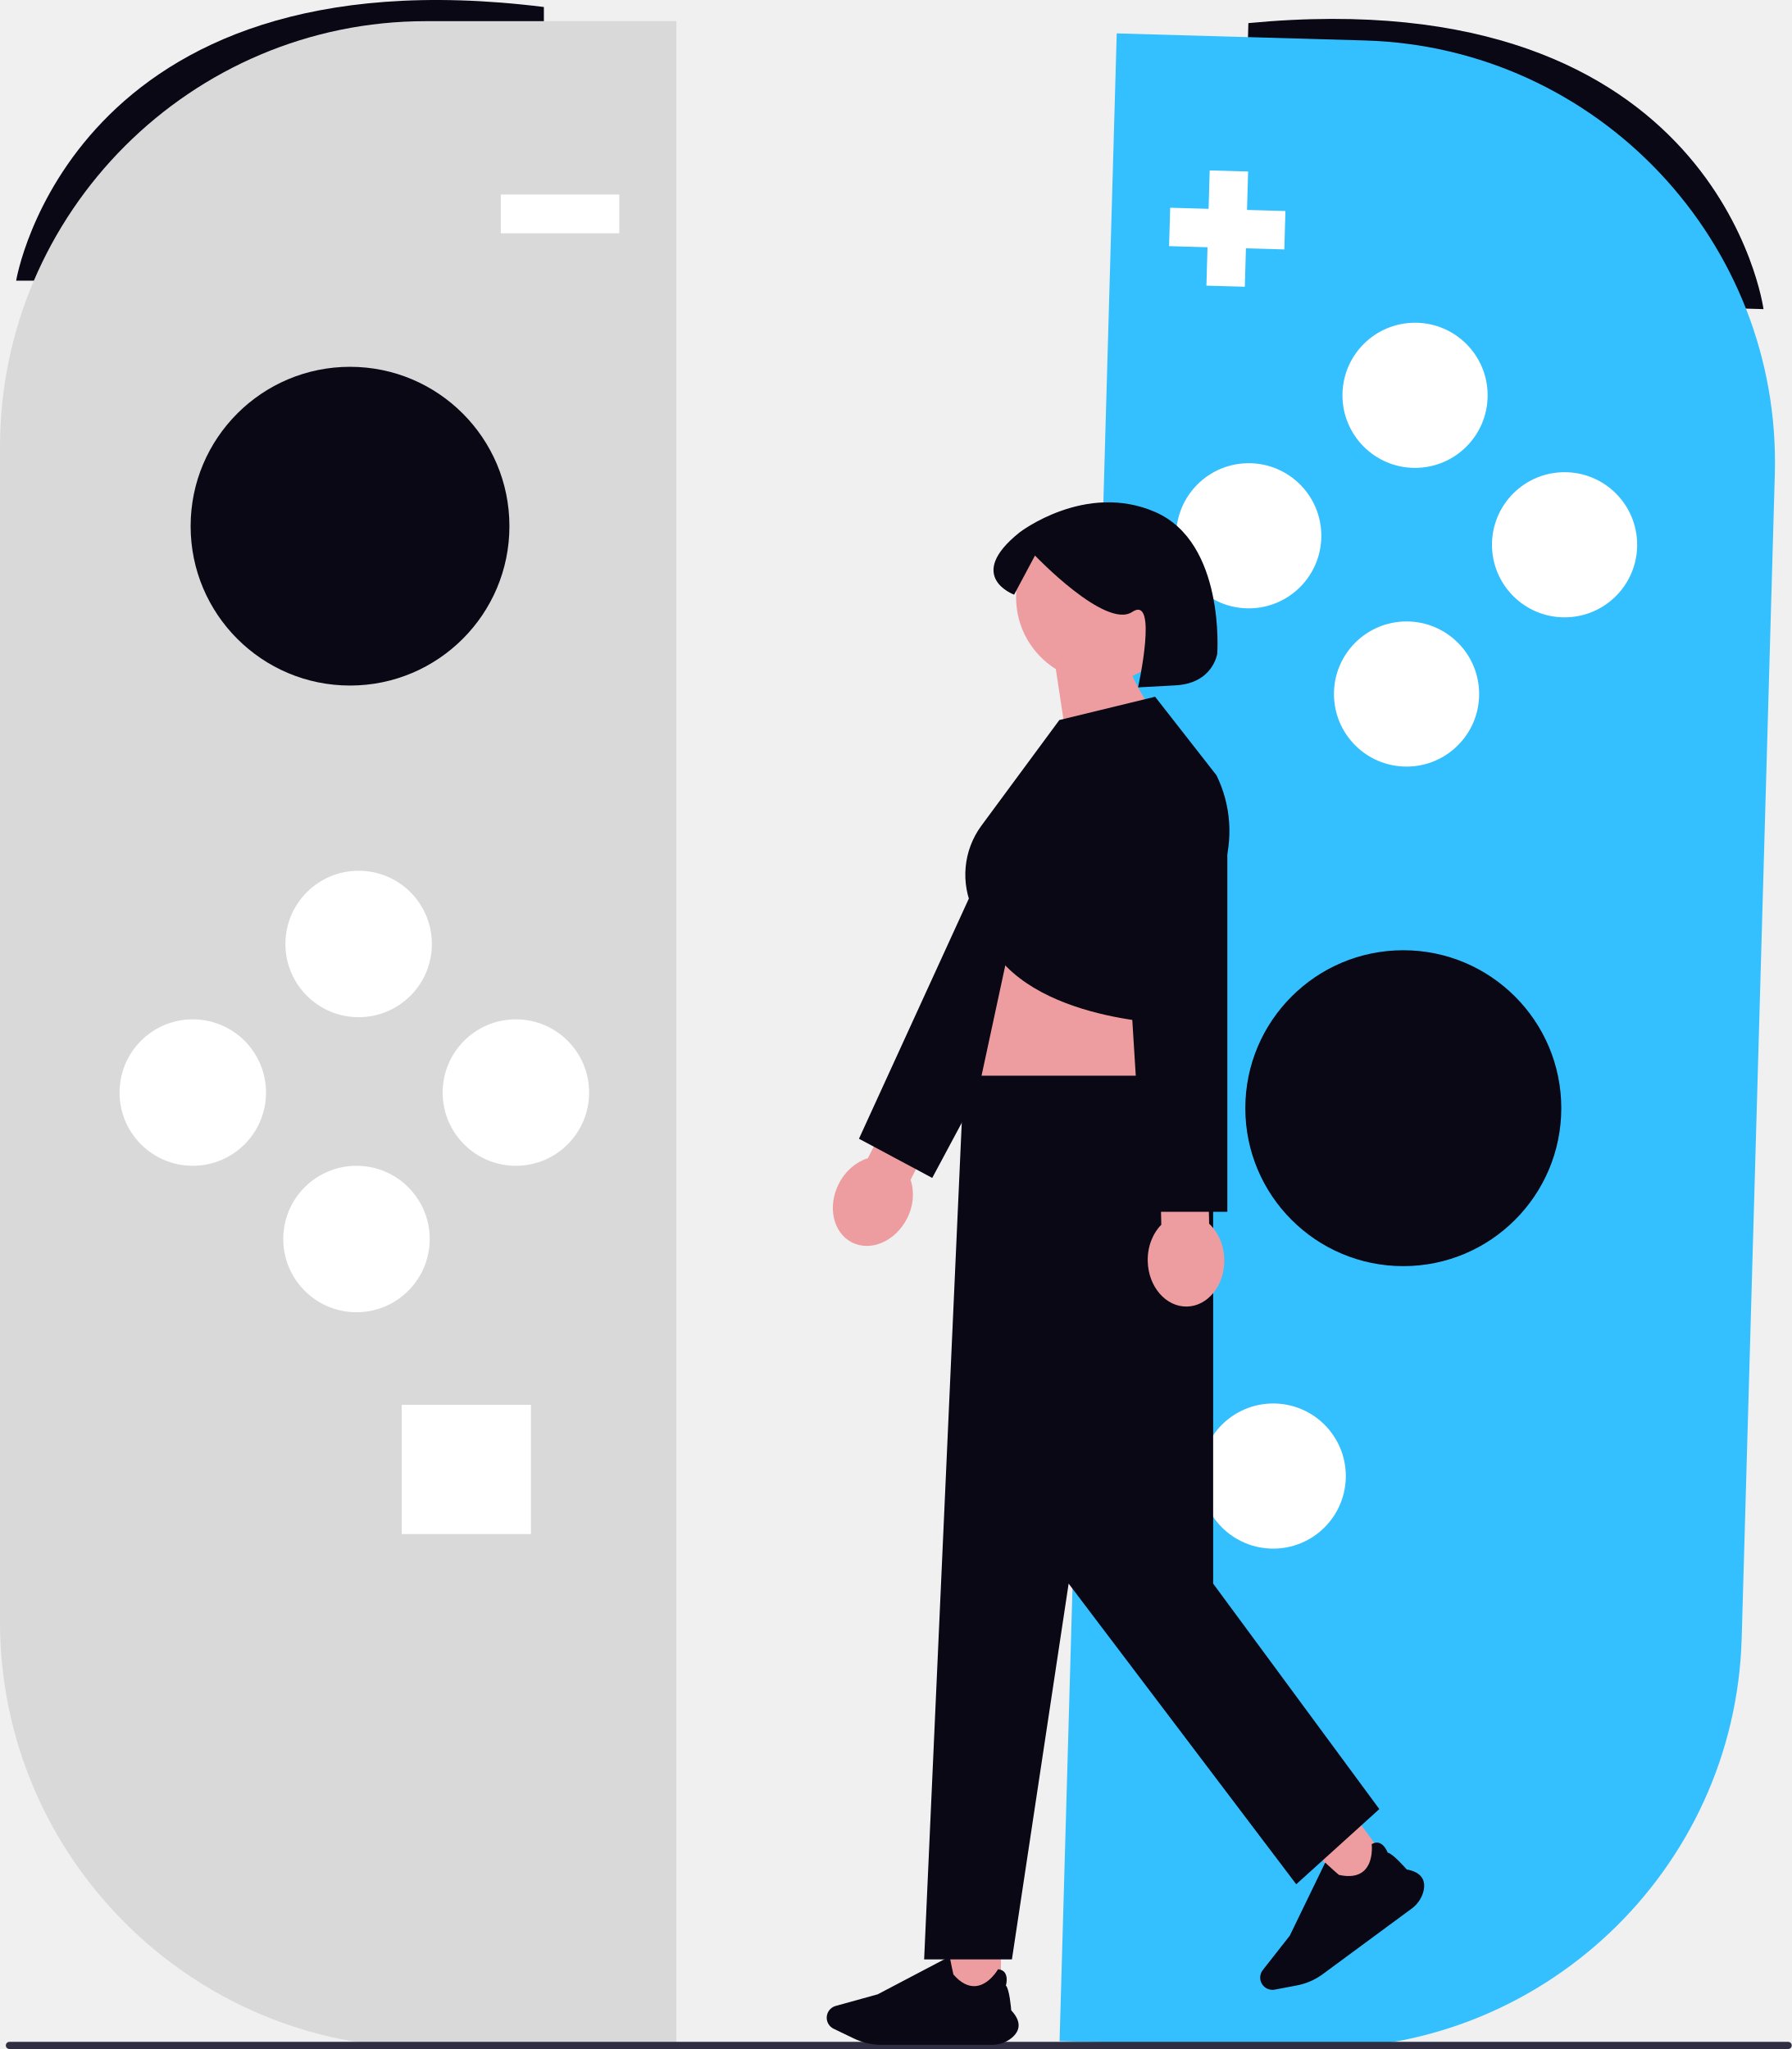
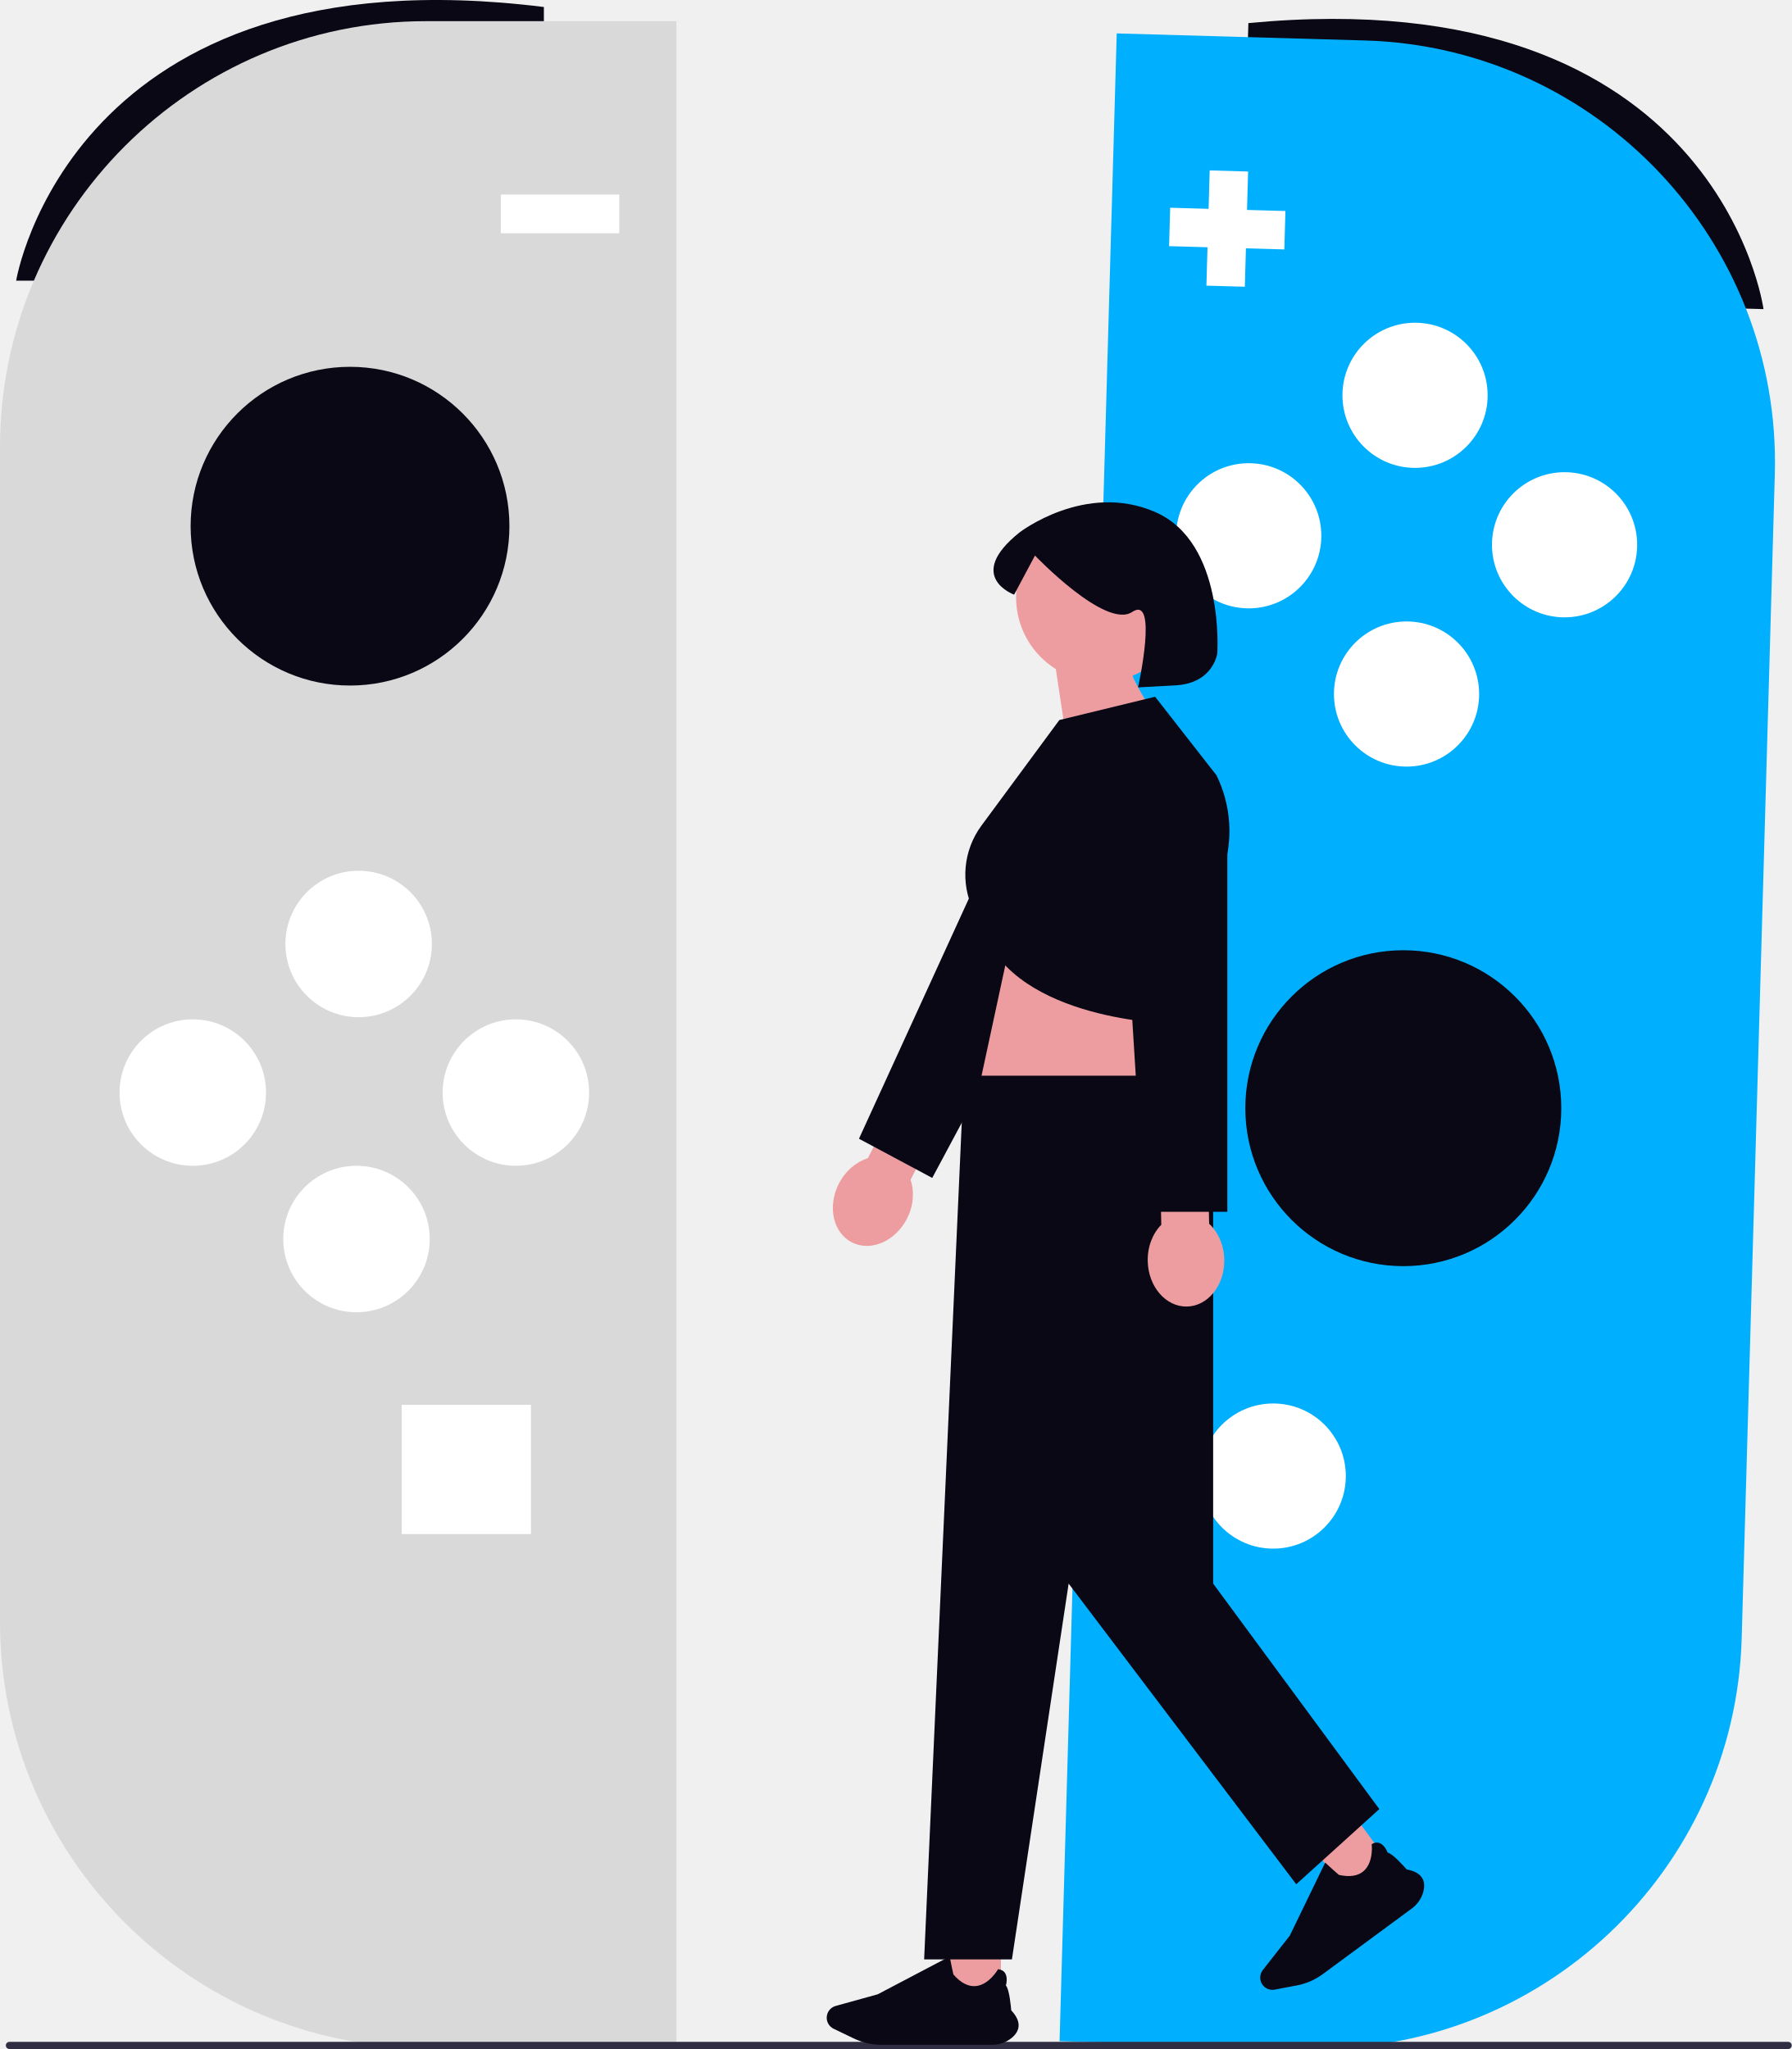
<svg xmlns="http://www.w3.org/2000/svg" width="597.587" height="683.516" viewBox="0 0 597.587 683.516">
  <path d="m571.556,102.648l16.608.473S573.3-7.32,416.356,7.71l-.419,14.711,155.618,80.226Z" fill="#090814" stroke-width="0" />
-   <path d="m436.114,683.267l-82.727-2.354L372.449,11.144l82.727,2.354c77.618,2.209,138.969,67.154,136.76,144.774l-11.049,388.233c-2.209,77.62-67.154,138.97-144.772,136.761Z" fill="#34c0ff" stroke-width="0" />
+   <path d="m436.114,683.267l-82.727-2.354L372.449,11.144l82.727,2.354c77.618,2.209,138.969,67.154,136.76,144.774l-11.049,388.233c-2.209,77.62-67.154,138.97-144.772,136.761Z" fill="#00b0ff" stroke-width="0" />
  <circle cx="468.028" cy="369.677" r="52.692" fill="#090814" stroke-width="0" />
  <circle cx="471.946" cy="131.868" r="24.21" fill="#fff" stroke-width="0" />
  <circle cx="469.11" cy="231.515" r="24.21" fill="#fff" stroke-width="0" />
  <circle cx="416.475" cy="178.728" r="24.21" fill="#fff" stroke-width="0" />
  <circle cx="521.816" cy="181.726" r="24.21" fill="#fff" stroke-width="0" />
  <circle cx="424.644" cy="492.39" r="24.21" fill="#fff" stroke-width="0" />
  <polygon points="428.715 70.393 415.903 70.029 416.268 57.217 403.456 56.852 403.092 69.664 390.28 69.3 389.915 82.111 402.727 82.476 402.362 95.288 415.174 95.652 415.539 82.841 428.351 83.205 428.715 70.393" fill="#fff" stroke-width="0" />
  <path d="m22.151,93.626H5.388S23.547-17.327,181.396,2.336v14.848L22.151,93.626Z" fill="#090814" stroke-width="0" />
  <path d="m225.578,683.076h-83.498C63.737,683.076,0,619.338,0,540.995V149.14C0,70.796,63.737,7.059,142.08,7.059h83.498v676.017Z" fill="#d9d9d9" stroke-width="0" />
  <rect x="167.028" y="64.89" width="39.512" height="12.931" fill="#fff" stroke-width="0" />
  <circle cx="116.74" cy="175.524" r="53.162" fill="#090814" stroke-width="0" />
  <circle cx="119.614" cy="314.894" r="24.426" fill="#fff" stroke-width="0" />
  <circle cx="64.297" cy="364.464" r="24.426" fill="#fff" stroke-width="0" />
  <circle cx="172.057" cy="364.464" r="24.426" fill="#fff" stroke-width="0" />
  <circle cx="118.895" cy="413.316" r="24.426" fill="#fff" stroke-width="0" />
  <rect x="133.982" y="468.633" width="43.104" height="43.104" fill="#fff" stroke-width="0" />
  <path d="m1.947,682.326c0,.66.53,1.19,1.19,1.19h593.26c.66,0,1.19-.53,1.19-1.19s-.53-1.19-1.19-1.19H3.137c-.66,0-1.19.53-1.19,1.19Z" fill="#2f2e43" stroke-width="0" />
  <path d="m338.887,199.3c0-15.575,12.626-28.201,28.202-28.201,15.575,0,28.201,12.626,28.201,28.201,0,11.826-7.282,21.945-17.603,26.135,3.32,7.491,8.151,13.646,8.151,13.646l-27.793,23.161-5.906-39.032c-7.957-4.986-13.252-13.827-13.252-23.909Z" fill="#ed9da0" stroke-width="0" />
  <path d="m289.458,386.352l12.37-24.378,14.233,7.223-12.37,24.378c1.321,3.841,1.028,8.555-1.176,12.898-3.856,7.599-12.08,11.172-18.369,7.981-6.289-3.191-8.261-11.938-4.405-19.537,2.204-4.343,5.835-7.362,9.716-8.564Z" fill="#ed9da0" stroke-width="0" />
  <polyline points="373.414 276.133 310.919 392.938 286.484 379.864 341.229 260.182" fill="#090814" stroke-width="0" />
  <path d="m339.276,303.507l-17.033,79.11,74.234,2.59s-9.726-54.941-6.273-64.436l-50.928-17.264Z" fill="#ed9da0" stroke-width="0" />
  <rect x="443.056" y="611.704" width="17.347" height="17.347" transform="translate(-280.0028 389.0857) rotate(-36.39853)" fill="#ed9da0" stroke-width="0" />
  <path d="m470.838,636.671l-29.68,21.881c-2.537,1.87-5.514,3.169-8.611,3.755l-7.411,1.404c-1.532.29-3.12-.333-4.046-1.589-1.085-1.472-1.054-3.505.075-4.943l8.986-11.446,11.828-24.387.068.062c1.71,1.563,4.306,3.914,4.501,4.029,3.653.809,6.458.354,8.338-1.35,3.279-2.972,2.618-8.802,2.611-8.86l-.005-.045.039-.023c.893-.526,1.754-.644,2.558-.35,1.707.623,2.598,2.864,2.726,3.207,1.667.234,6.002,5.204,6.35,5.606,2.494.452,4.211,1.388,5.103,2.783.78,1.219.931,2.774.45,4.621-.579,2.223-1.957,4.227-3.88,5.645Z" fill="#090814" stroke-width="0" />
  <rect x="316.48" y="648.992" width="17.347" height="17.347" fill="#ed9da0" stroke-width="0" />
  <path d="m330.867,682.119h-36.874c-3.152,0-6.319-.722-9.159-2.087l-6.798-3.268c-1.406-.676-2.314-2.12-2.314-3.679,0-1.829,1.231-3.447,2.994-3.935l14.024-3.881,23.992-12.611.018.091c.449,2.272,1.144,5.705,1.232,5.914,2.46,2.819,4.988,4.117,7.512,3.861,4.403-.446,7.33-5.531,7.36-5.582l.022-.039.045.005c1.031.107,1.794.523,2.267,1.236,1.004,1.515.392,3.847.291,4.199,1.203,1.177,1.743,7.75,1.785,8.28,1.739,1.844,2.566,3.616,2.456,5.268-.096,1.444-.897,2.786-2.38,3.987-1.785,1.445-4.084,2.241-6.473,2.241Z" fill="#090814" stroke-width="0" />
  <polygon points="404.608 358.833 321.469 358.833 308.217 653.632 337.495 653.632 356.412 528.264 432.321 628.559 460.034 603.485 404.608 528.264 404.608 358.833" fill="#090814" stroke-width="0" />
  <path d="m353.317,240.191l31.938-7.769,20.472,26.213c4.877,9.948,5.646,21.415,2.143,31.925l-16.976,50.927s-51.791-.863-63.013-31.075l-3.217-6.702c-4.397-9.161-3.4-19.998,2.596-28.202l26.057-35.318Z" fill="#090814" stroke-width="0" />
  <path d="m405.981,218.02s-1.367,9.922-13.891,10.602l-12.524.68s6.876-31.059-1.964-25.165c-8.84,5.894-32.414-18.817-32.414-18.817l-6.956,13.046s-16.618-6.018,1.799-20.754c0,0,21.974-16.989,45.303-6.787,23.328,10.202,20.647,47.194,20.647,47.194Z" fill="#090814" stroke-width="0" />
  <path d="m387.313,408.562l-.593-27.33,15.957-.346.593,27.33c2.977,2.764,4.943,7.058,5.048,11.927.185,8.519-5.381,15.549-12.431,15.702-7.05.153-12.916-6.629-13.1-15.148-.106-4.869,1.672-9.244,4.526-12.135Z" fill="#ed9da0" stroke-width="0" />
  <polyline points="409.343 271.773 409.343 404.245 381.63 404.245 373.44 272.891" fill="#090814" stroke-width="0" />
</svg>
